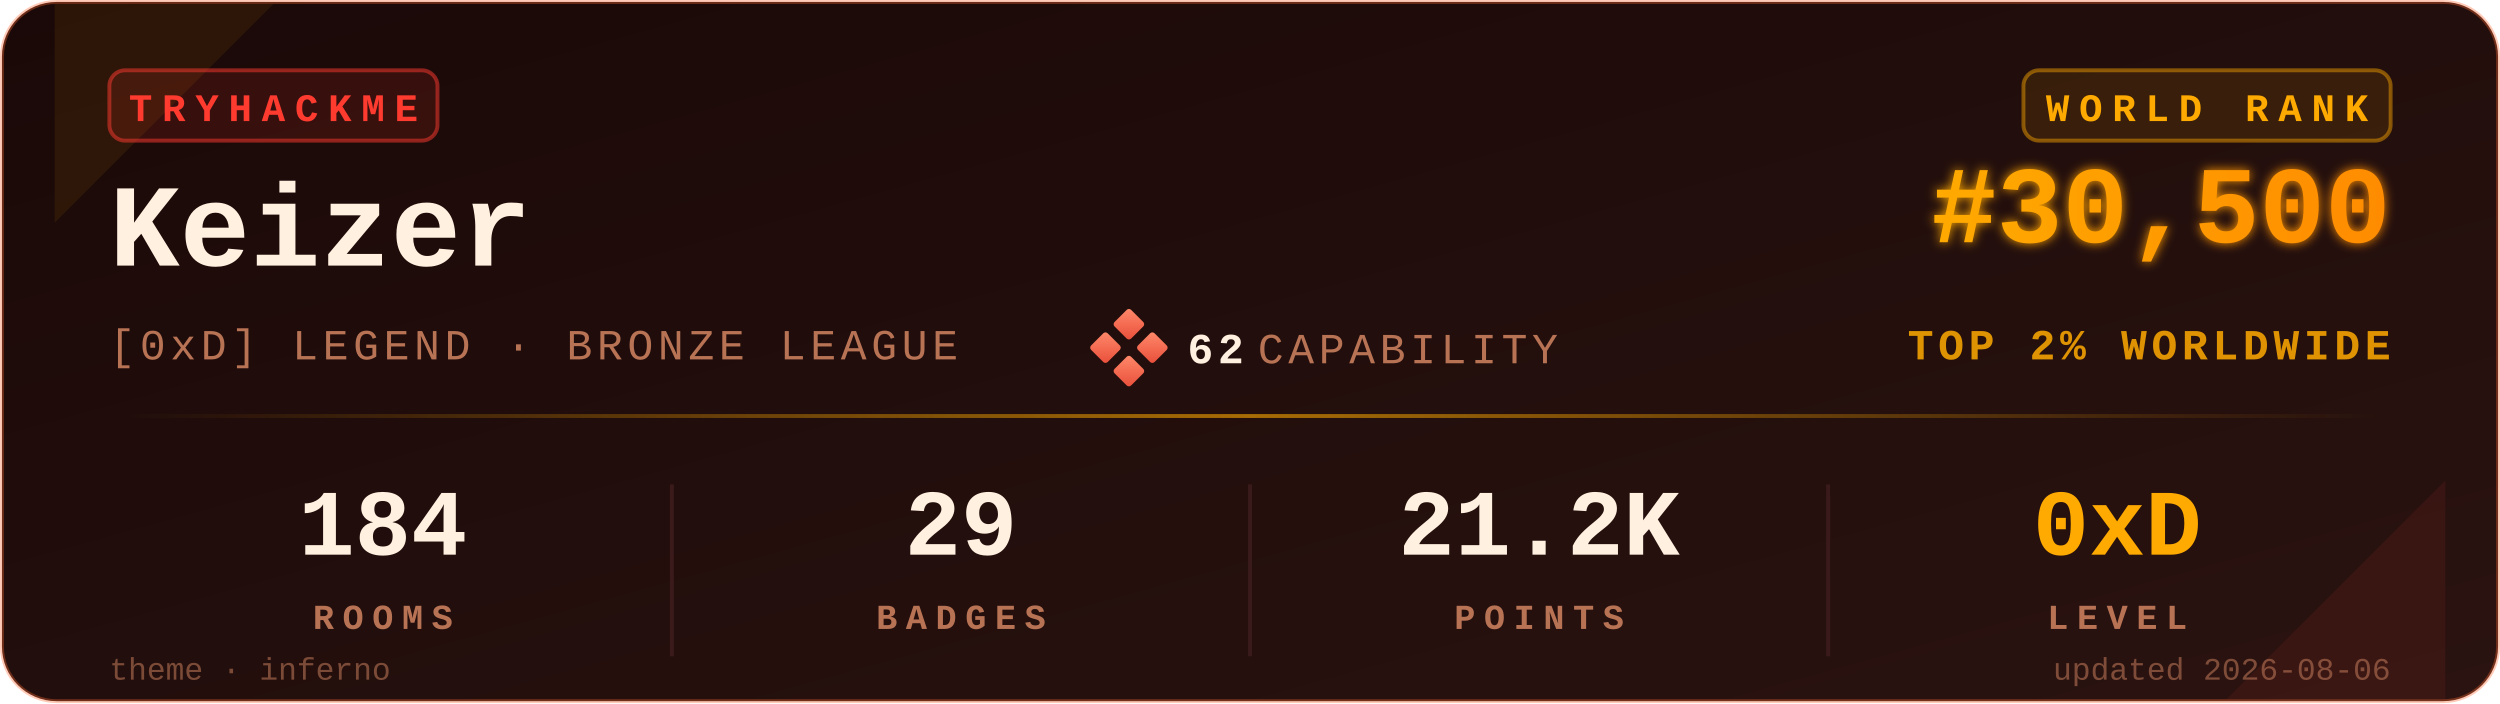
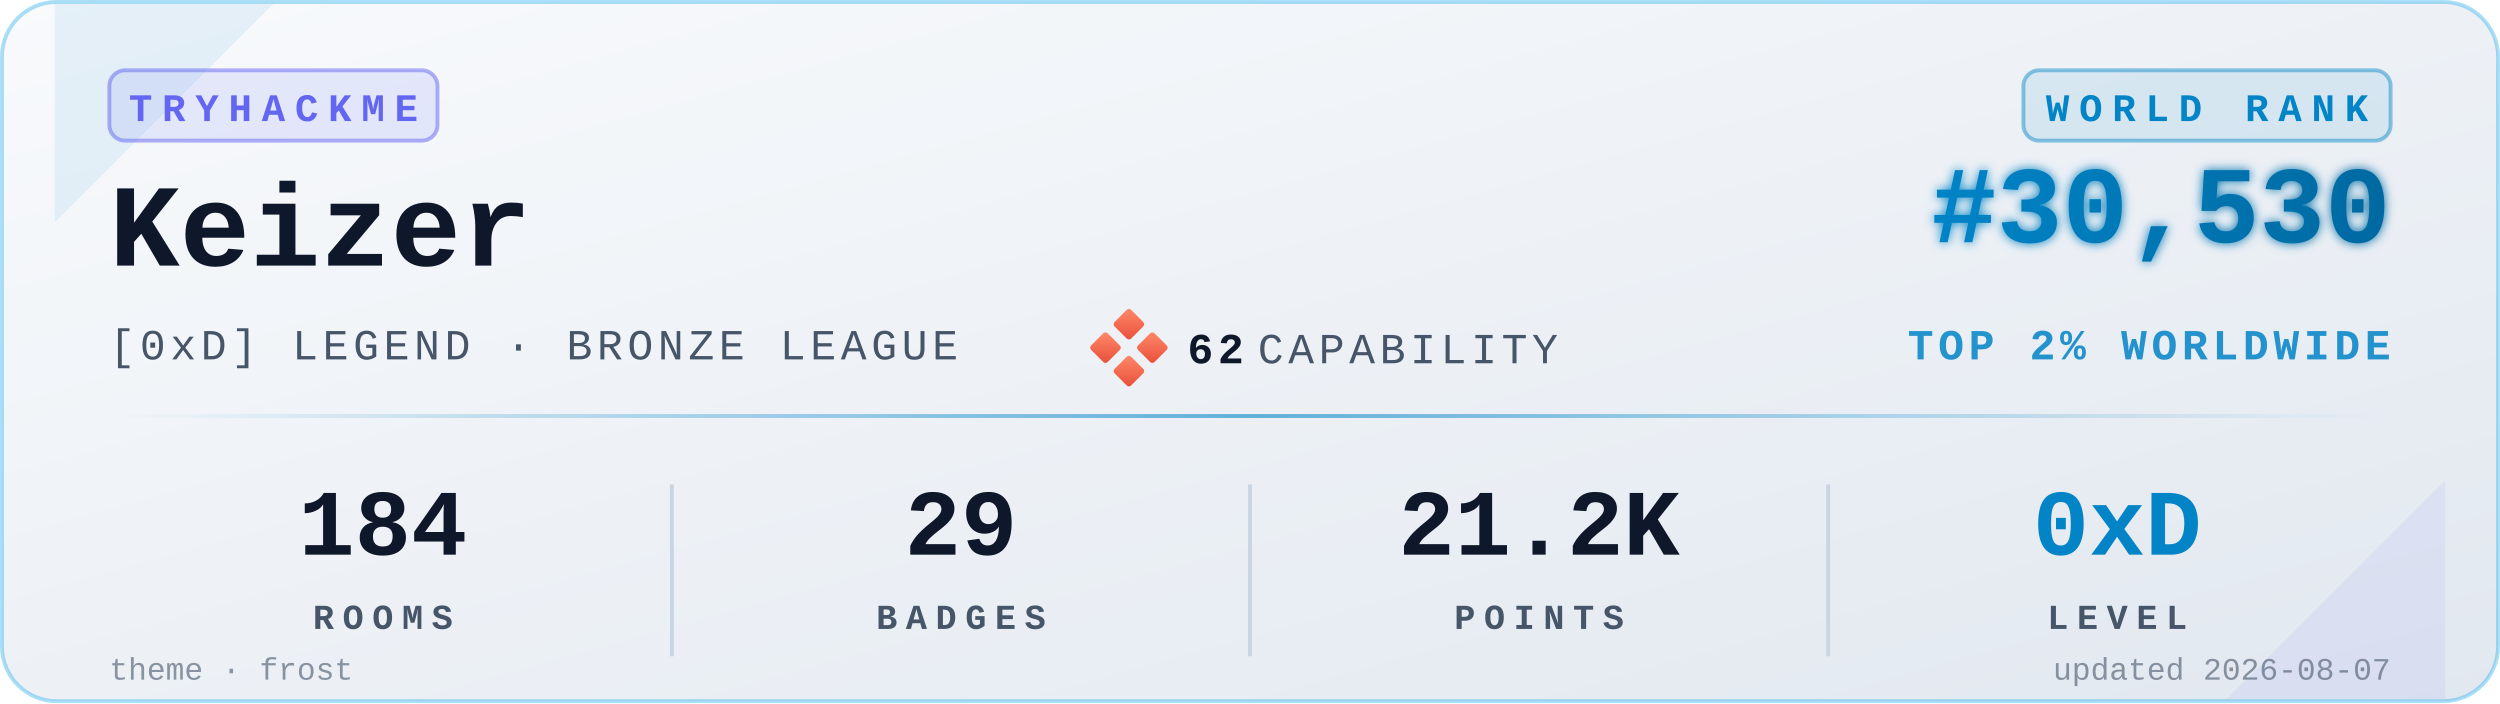
<svg xmlns="http://www.w3.org/2000/svg" viewBox="0 0 640 180" width="640" height="180" role="img" aria-label="TryHackMe stats for Keizer">
  <defs>
    <linearGradient id="bgGrad" x1="0" y1="0" x2="1" y2="1">
-       <stop offset="0%" stop-color="#1a0908" />
-       <stop offset="100%" stop-color="#2a1310" />
+       <stop offset="0%" stop-color="#f8fafc" />
+       <stop offset="100%" stop-color="#e2e8f0" />
    </linearGradient>
    <linearGradient id="rankGrad" x1="0" y1="0" x2="1" y2="0">
-       <stop offset="0%" stop-color="#FFAA00" />
-       <stop offset="100%" stop-color="#FF8C00" />
+       <stop offset="0%" stop-color="#0284C7" />
+       <stop offset="100%" stop-color="#0369A1" />
    </linearGradient>
    <linearGradient id="accentGrad" x1="0" y1="0" x2="1" y2="0">
-       <stop offset="0%" stop-color="#FFAA00" stop-opacity="0" />
-       <stop offset="50%" stop-color="#FFAA00" stop-opacity="0.6" />
-       <stop offset="100%" stop-color="#FFAA00" stop-opacity="0" />
+       <stop offset="0%" stop-color="#0284C7" stop-opacity="0" />
+       <stop offset="50%" stop-color="#0284C7" stop-opacity="0.6" />
+       <stop offset="100%" stop-color="#0284C7" stop-opacity="0" />
    </linearGradient>
    <linearGradient id="capGrad" x1="0" y1="0" x2="1" y2="1">
      <stop offset="0%" stop-color="#ff8a6b" />
      <stop offset="100%" stop-color="#e94e3a" />
    </linearGradient>
    <filter id="glow" x="-20%" y="-20%" width="140%" height="140%">
      <feGaussianBlur stdDeviation="1.4" result="b" />
      <feMerge>
        <feMergeNode in="b" />
        <feMergeNode in="SourceGraphic" />
      </feMerge>
    </filter>
  </defs>
-   <rect x="0.5" y="0.5" width="639" height="179" rx="14" ry="14" fill="url(#bgGrad)" stroke="#FF6B35" stroke-opacity="0.35" stroke-width="1" />
-   <path d="M 14,1 L 70,1 L 14,57 Z" fill="#FFAA00" opacity="0.08" />
-   <path d="M 626,179 L 570,179 L 626,123 Z" fill="#FF3B30" opacity="0.08" />
+   <rect x="0.5" y="0.5" width="639" height="179" rx="14" ry="14" fill="url(#bgGrad)" stroke="#0EA5E9" stroke-opacity="0.35" stroke-width="1" />
+   <path d="M 14,1 L 70,1 L 14,57 Z" fill="#0284C7" opacity="0.08" />
+   <path d="M 626,179 L 570,179 L 626,123 Z" fill="#6366F1" opacity="0.08" />
  <g transform="translate(28,18)">
-     <rect x="0" y="0" width="84" height="18" rx="4" ry="4" fill="#FF3B30" fill-opacity="0.12" stroke="#FF3B30" stroke-opacity="0.5" />
-     <text x="42" y="13" fill="#FF3B30" font-family="ui-monospace,'SF Mono','Menlo','Cascadia Code','Consolas','Liberation Mono',monospace" font-size="10" font-weight="700" letter-spacing="2.5" text-anchor="middle">TRYHACKME</text>
+     <rect x="0" y="0" width="84" height="18" rx="4" ry="4" fill="#6366F1" fill-opacity="0.12" stroke="#6366F1" stroke-opacity="0.5" />
+     <text x="42" y="13" fill="#6366F1" font-family="ui-monospace,'SF Mono','Menlo','Cascadia Code','Consolas','Liberation Mono',monospace" font-size="10" font-weight="700" letter-spacing="2.5" text-anchor="middle">TRYHACKME</text>
  </g>
-   <text x="28" y="68" fill="#FFF0E0" font-family="ui-monospace,'SF Mono','Menlo','Cascadia Code','Consolas','Liberation Mono',monospace" font-size="30" font-weight="700">Keizer</text>
-   <text x="28" y="92" fill="#B87355" font-family="ui-monospace,'SF Mono','Menlo','Cascadia Code','Consolas','Liberation Mono',monospace" font-size="11" font-weight="500" letter-spacing="1.2">[0xD] LEGEND · BRONZE LEAGUE</text>
+   <text x="28" y="68" fill="#0f172a" font-family="ui-monospace,'SF Mono','Menlo','Cascadia Code','Consolas','Liberation Mono',monospace" font-size="30" font-weight="700">Keizer</text>
+   <text x="28" y="92" fill="#475569" font-family="ui-monospace,'SF Mono','Menlo','Cascadia Code','Consolas','Liberation Mono',monospace" font-size="11" font-weight="500" letter-spacing="1.2">[0xD] LEGEND · BRONZE LEAGUE</text>
  <g transform="translate(280,80)">
    <rect x="6" y="0" width="6" height="6" rx="0.8" fill="url(#capGrad)" transform="rotate(45 9 3)" />
    <rect x="0" y="6" width="6" height="6" rx="0.8" fill="url(#capGrad)" transform="rotate(45 3 9)" />
    <rect x="12" y="6" width="6" height="6" rx="0.8" fill="url(#capGrad)" transform="rotate(45 15 9)" />
    <rect x="6" y="12" width="6" height="6" rx="0.8" fill="url(#capGrad)" transform="rotate(45 9 15)" />
-     <text x="24" y="13" fill="#FFF0E0" font-family="ui-monospace,'SF Mono','Menlo','Cascadia Code','Consolas','Liberation Mono',monospace" font-size="11" font-weight="700" letter-spacing="1.2">62</text>
-     <text x="42" y="13" fill="#B87355" font-family="ui-monospace,'SF Mono','Menlo','Cascadia Code','Consolas','Liberation Mono',monospace" font-size="11" font-weight="500" letter-spacing="1.2">CAPABILITY</text>
+     <text x="24" y="13" fill="#0f172a" font-family="ui-monospace,'SF Mono','Menlo','Cascadia Code','Consolas','Liberation Mono',monospace" font-size="11" font-weight="700" letter-spacing="1.2">62</text>
+     <text x="42" y="13" fill="#475569" font-family="ui-monospace,'SF Mono','Menlo','Cascadia Code','Consolas','Liberation Mono',monospace" font-size="11" font-weight="500" letter-spacing="1.2">CAPABILITY</text>
  </g>
  <g transform="translate(612,18)">
-     <rect x="-94" y="0" width="94" height="18" rx="4" ry="4" fill="#FFAA00" fill-opacity="0.10" stroke="#FFAA00" stroke-opacity="0.45" />
-     <text x="-47" y="13" fill="#FFAA00" font-family="ui-monospace,'SF Mono','Menlo','Cascadia Code','Consolas','Liberation Mono',monospace" font-size="10" font-weight="700" letter-spacing="2.5" text-anchor="middle">WORLD RANK</text>
+     <rect x="-94" y="0" width="94" height="18" rx="4" ry="4" fill="#0284C7" fill-opacity="0.10" stroke="#0284C7" stroke-opacity="0.45" />
+     <text x="-47" y="13" fill="#0284C7" font-family="ui-monospace,'SF Mono','Menlo','Cascadia Code','Consolas','Liberation Mono',monospace" font-size="10" font-weight="700" letter-spacing="2.5" text-anchor="middle">WORLD RANK</text>
  </g>
-   <text x="612" y="62" fill="url(#rankGrad)" font-family="ui-monospace,'SF Mono','Menlo','Cascadia Code','Consolas','Liberation Mono',monospace" font-size="28" font-weight="700" text-anchor="end" filter="url(#glow)">#30,500</text>
-   <text x="612" y="92" fill="#FFAA00" fill-opacity="0.85" font-family="ui-monospace,'SF Mono','Menlo','Cascadia Code','Consolas','Liberation Mono',monospace" font-size="11" font-weight="600" letter-spacing="1.2" text-anchor="end">TOP 2% WORLDWIDE</text>
+   <text x="612" y="62" fill="url(#rankGrad)" font-family="ui-monospace,'SF Mono','Menlo','Cascadia Code','Consolas','Liberation Mono',monospace" font-size="28" font-weight="700" text-anchor="end" filter="url(#glow)">#30,530</text>
+   <text x="612" y="92" fill="#0284C7" fill-opacity="0.85" font-family="ui-monospace,'SF Mono','Menlo','Cascadia Code','Consolas','Liberation Mono',monospace" font-size="11" font-weight="600" letter-spacing="1.2" text-anchor="end">TOP 2% WORLDWIDE</text>
  <rect x="28" y="106" width="584" height="1" fill="url(#accentGrad)" />
  <g font-family="ui-monospace,'SF Mono','Menlo','Cascadia Code','Consolas','Liberation Mono',monospace" text-anchor="middle">
-     <text x="98" y="142" fill="#FFF0E0" font-size="24" font-weight="700">184</text>
-     <text x="98" y="161" fill="#B87355" font-size="9" font-weight="600" letter-spacing="2.2">ROOMS</text>
-     <text x="246" y="142" fill="#FFF0E0" font-size="24" font-weight="700">29</text>
-     <text x="246" y="161" fill="#B87355" font-size="9" font-weight="600" letter-spacing="2.2">BADGES</text>
-     <text x="394" y="142" fill="#FFF0E0" font-size="24" font-weight="700">21.2K</text>
-     <text x="394" y="161" fill="#B87355" font-size="9" font-weight="600" letter-spacing="2.2">POINTS</text>
-     <text x="542" y="142" fill="#FFAA00" font-size="24" font-weight="700">0xD</text>
-     <text x="542" y="161" fill="#B87355" font-size="9" font-weight="600" letter-spacing="2.2">LEVEL</text>
+     <text x="98" y="142" fill="#0f172a" font-size="24" font-weight="700">184</text>
+     <text x="98" y="161" fill="#475569" font-size="9" font-weight="600" letter-spacing="2.2">ROOMS</text>
+     <text x="246" y="142" fill="#0f172a" font-size="24" font-weight="700">29</text>
+     <text x="246" y="161" fill="#475569" font-size="9" font-weight="600" letter-spacing="2.2">BADGES</text>
+     <text x="394" y="142" fill="#0f172a" font-size="24" font-weight="700">21.2K</text>
+     <text x="394" y="161" fill="#475569" font-size="9" font-weight="600" letter-spacing="2.2">POINTS</text>
+     <text x="542" y="142" fill="#0284C7" font-size="24" font-weight="700">0xD</text>
+     <text x="542" y="161" fill="#475569" font-size="9" font-weight="600" letter-spacing="2.2">LEVEL</text>
  </g>
-   <line x1="172" y1="124" x2="172" y2="168" stroke="#3a1a1a" stroke-width="1" />
-   <line x1="320" y1="124" x2="320" y2="168" stroke="#3a1a1a" stroke-width="1" />
-   <line x1="468" y1="124" x2="468" y2="168" stroke="#3a1a1a" stroke-width="1" />
-   <text x="28" y="174" fill="#B87355" fill-opacity="0.6" font-family="ui-monospace,'SF Mono','Menlo','Cascadia Code','Consolas','Liberation Mono',monospace" font-size="8" font-weight="500">theme · inferno</text>
-   <text x="612" y="174" fill="#B87355" fill-opacity="0.6" font-family="ui-monospace,'SF Mono','Menlo','Cascadia Code','Consolas','Liberation Mono',monospace" font-size="8" font-weight="500" text-anchor="end">updated 2026-08-06</text>
+   <line x1="172" y1="124" x2="172" y2="168" stroke="#cbd5e1" stroke-width="1" />
+   <line x1="320" y1="124" x2="320" y2="168" stroke="#cbd5e1" stroke-width="1" />
+   <line x1="468" y1="124" x2="468" y2="168" stroke="#cbd5e1" stroke-width="1" />
+   <text x="28" y="174" fill="#475569" fill-opacity="0.6" font-family="ui-monospace,'SF Mono','Menlo','Cascadia Code','Consolas','Liberation Mono',monospace" font-size="8" font-weight="500">theme · frost</text>
+   <text x="612" y="174" fill="#475569" fill-opacity="0.6" font-family="ui-monospace,'SF Mono','Menlo','Cascadia Code','Consolas','Liberation Mono',monospace" font-size="8" font-weight="500" text-anchor="end">updated 2026-08-07</text>
</svg>
